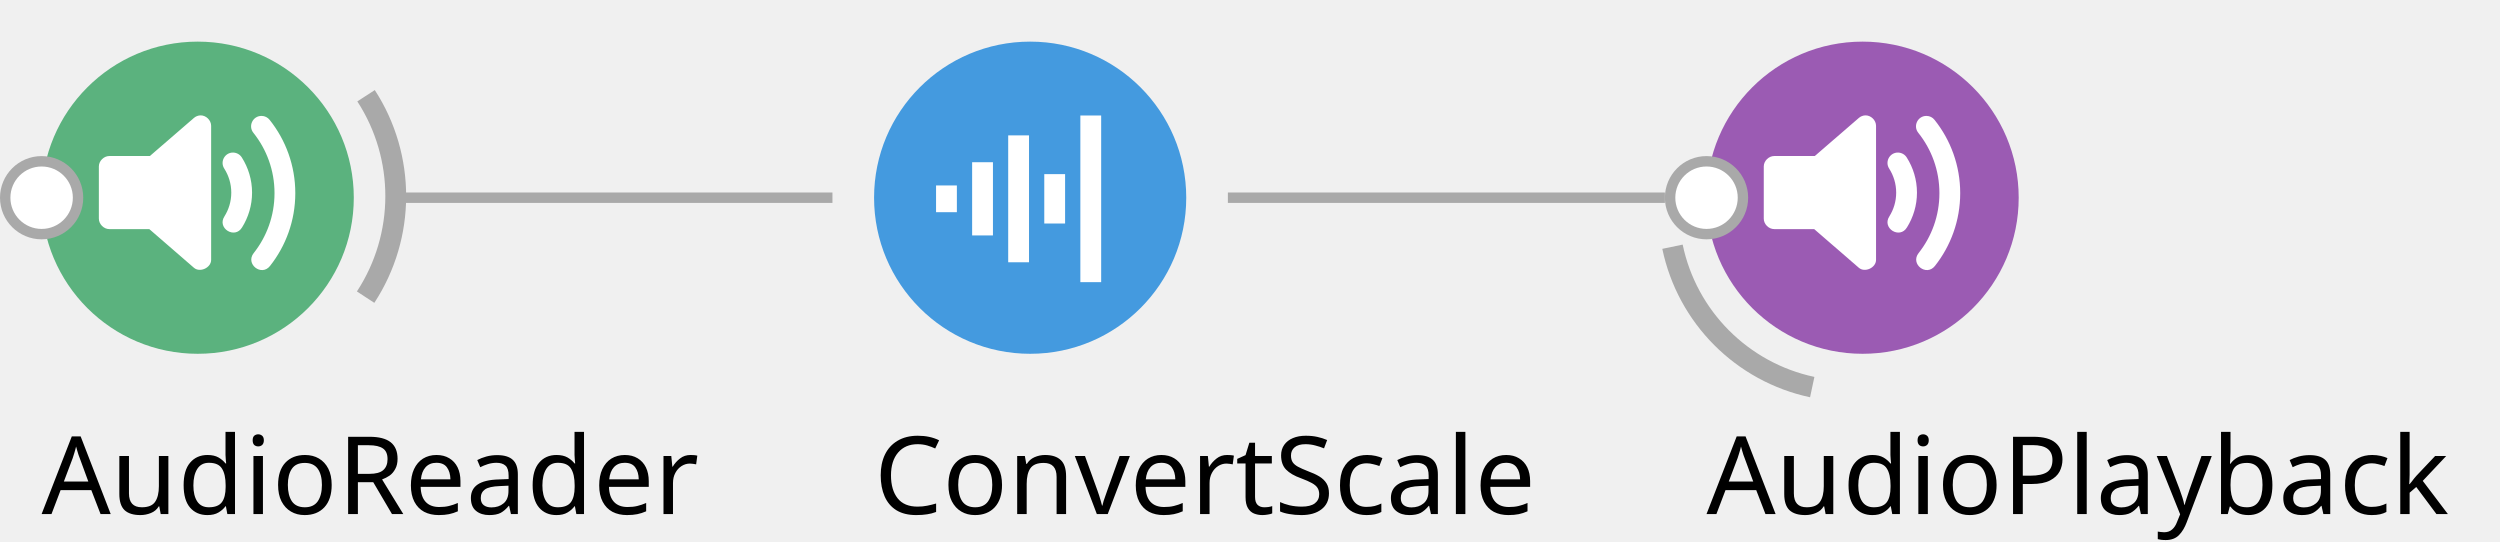
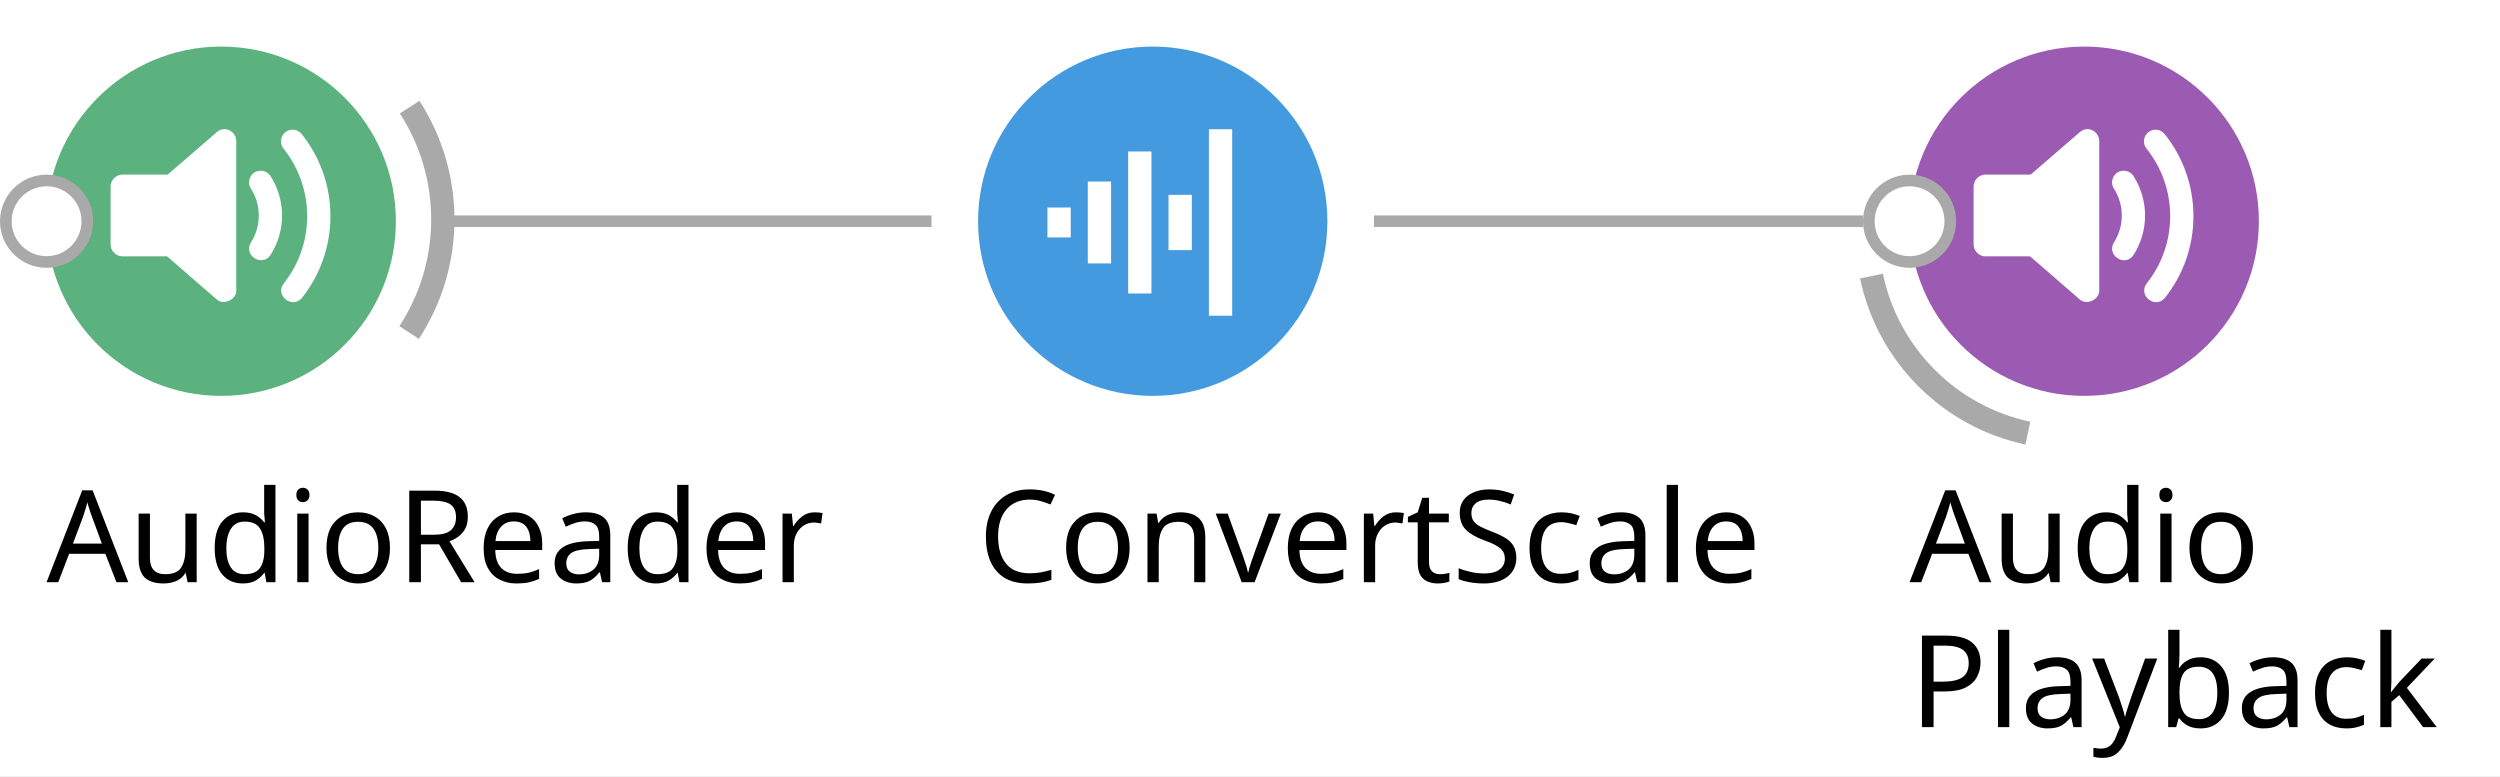
- <svg xmlns="http://www.w3.org/2000/svg" width="100mm" height="21.673mm" id="SvgGdi_output" version="1.1">
-   <g id="root_group" style="shape-rendering:auto" transform="scale(1.25851)">
-     <line x1="147.5" x2="200" y2="23.75" id="106" style="opacity:1;fill:none;stroke:#a9a9a9;stroke-width:1.25;stroke-linecap:butt;stroke-linejoin:miter;stroke-miterlimit:9" y1="23.75" />
-     <line x1="47.5" x2="100" y2="23.75" id="107" style="opacity:1;fill:none;stroke:#a9a9a9;stroke-width:1.25;stroke-linecap:butt;stroke-linejoin:miter;stroke-miterlimit:9" y1="23.75" />
-     <path style="opacity:1;fill:none;stroke:#a9a9a9;stroke-width:2;stroke-linecap:butt;stroke-linejoin:miter;stroke-miterlimit:9" id="108" transform="matrix(1.25,0,0,1.25,205,5)" d="M 10.158,33.2 C 3.405,31.759 -1.861,26.469 -3.271,19.71" />
-     <circle r="15" id="109" cx="15" cy="15" transform="matrix(1.25,0,0,1.25,205,5)" style="opacity:1;fill:#9b5bb3;stroke:none" />
-     <path style="opacity:1;fill:#ffffff;fill-rule:evenodd;stroke:none" id="110" transform="matrix(1.25,0,0,1.25,205,5)" d="m 15.262,7.087 c -0.228,0.01 -0.453,0.096 -0.625,0.247 l -4.235,3.66 h -3.898 c -0.523,0 -1.001,0.472 -1.003,0.995 v 5.025 c -0.002,0.526 0.478,1.005 1.003,1.003 h 3.841 l 4.293,3.717 c 0.576,0.496 1.652,0 1.653,-0.757 V 8.09 c 0.002,-0.534 -0.494,-1.018 -1.028,-1.003 z" />
-     <path style="opacity:1;fill:#ffffff;fill-rule:evenodd;stroke:none" id="111" transform="matrix(1.25,0,0,1.25,205,5)" d="m 19.242,11.136 c 0.618,0.974 0.982,2.137 0.982,3.379 0,1.223 -0.356,2.368 -0.957,3.332 -0.694,1.173 -2.443,0.083 -1.695,-1.057 0.414,-0.665 0.654,-1.438 0.654,-2.275 0,-0.852 -0.246,-1.637 -0.672,-2.309 -0.438,-0.672 0.054,-1.56 0.855,-1.545 0.34,0.01 0.654,0.185 0.832,0.475 z" />
-     <path style="opacity:1;fill:#ffffff;fill-rule:evenodd;stroke:none" id="112" transform="matrix(1.25,0,0,1.25,205,5)" d="m 21.92,7.528 c 1.537,1.929 2.459,4.379 2.459,7.035 0,2.638 -0.91,5.073 -2.43,6.996 -0.826,1.046 -2.394,-0.193 -1.568,-1.238 1.253,-1.585 2,-3.578 2,-5.758 0,-2.195 -0.756,-4.201 -2.023,-5.791 -0.538,-0.656 -0.065,-1.642 0.783,-1.633 0.306,0 0.593,0.147 0.779,0.389 z" />
-     <circle r="3.75" style="opacity:1;fill:none;stroke:#a9a9a9;stroke-width:2.5;stroke-linecap:butt;stroke-linejoin:miter;stroke-miterlimit:9" id="113" cx="205" cy="23.75" />
-     <circle r="3.75" style="opacity:1;fill:#ffffff;stroke:none" id="114" cx="205" cy="23.75" />
-     <text x="205" y="48.75" id="115" style="font-size:13px;font-family:'Microsoft Sans Serif';opacity:1;fill:#000000;stroke:none" clip-path="url(#117_text_clipper)">
-       <tspan id="119" dy="9.75pt">AudioPlayback</tspan>
+ <svg xmlns="http://www.w3.org/2000/svg" width="214.708" height="66.65" id="SvgGdi_output">
+   <rect id="background" height="100.00%" style="fill:rgb(255,255,255);" width="100.00%" y="0.00" x="0.00" />
+   <g style="shape-rendering:auto;" id="root_group">
+     <line y1="19.00" style="stroke:rgb(169,169,169);fill:none;stroke-linecap:butt;stroke-miterlimit:9;opacity:1;stroke-width:1;stroke-linejoin:miter;" id="168" x2="160.00" y2="19.00" x1="118.00" />
+     <line y1="19.00" style="stroke:rgb(169,169,169);fill:none;stroke-linecap:butt;stroke-miterlimit:9;opacity:1;stroke-width:1;stroke-linejoin:miter;" id="169" x2="80.00" y2="19.00" x1="38.00" />
+     <path style="stroke:rgb(169,169,169);fill:none;stroke-linecap:butt;stroke-miterlimit:9;opacity:1;stroke-width:2;stroke-linejoin:miter;" transform="matrix(1.00 0.00 0.00 1.00 164.00 4.00 ) " id="170" d="M 10.158 33.2 C 3.405 31.759 -1.861 26.469 -3.271 19.71 " />
+     <ellipse id="171" cy="15.00" cx="15.00" transform="matrix(1.00 0.00 0.00 1.00 164.00 4.00 ) " rx="15.00" ry="15.00" style="stroke:none;opacity:1;fill:rgb(155,91,179);" />
+     <path d="M 15.262 7.087 C 15.034 7.097 14.809 7.183 14.637 7.334 L 10.402 10.993 6.504 10.993 C 5.981 10.993 5.503 11.465 5.5 11.988 L 5.5 17.013 C 5.499 17.539 5.978 18.018 6.504 18.016 L 10.344 18.016 14.637 21.734 C 15.213 22.23 16.289 21.734 16.29 20.977 L 16.29 8.09 C 16.292 7.556 15.796 7.072 15.262 7.087 z " style="stroke:none;fill-rule:evenodd;opacity:1;fill:rgb(255,255,255);" transform="matrix(1.00 0.00 0.00 1.00 164.00 4.00 ) " id="172" />
+     <path d="M 19.242 11.136 C 19.86 12.11 20.224 13.273 20.224 14.515 20.224 15.738 19.868 16.883 19.267 17.847 18.573 19.02 16.825 17.93 17.572 16.79 17.987 16.125 18.226 15.352 18.226 14.515 18.226 13.663 17.98 12.877 17.555 12.206 17.116 11.535 17.608 10.646 18.41 10.661 18.75 10.671 19.064 10.847 19.242 11.136 z " style="stroke:none;fill-rule:evenodd;opacity:1;fill:rgb(255,255,255);" transform="matrix(1.00 0.00 0.00 1.00 164.00 4.00 ) " id="173" />
+     <path d="M 21.92 7.528 C 23.457 9.457 24.379 11.907 24.379 14.564 24.379 17.202 23.469 19.637 21.949 21.56 21.124 22.605 19.555 21.367 20.381 20.321 21.634 18.736 22.381 16.743 22.381 14.564 22.381 12.369 21.624 10.363 20.358 8.773 19.819 8.117 20.292 7.131 21.141 7.14 21.446 7.14 21.733 7.287 21.92 7.528 z " style="stroke:none;fill-rule:evenodd;opacity:1;fill:rgb(255,255,255);" transform="matrix(1.00 0.00 0.00 1.00 164.00 4.00 ) " id="174" />
+     <ellipse id="175" cy="19.00" cx="164.00" rx="3.00" ry="3.00" style="stroke:rgb(169,169,169);fill:none;stroke-linecap:butt;stroke-miterlimit:9;opacity:1;stroke-width:2;stroke-linejoin:miter;" />
+     <ellipse id="176" cy="19.00" cx="164.00" rx="3.00" ry="3.00" style="stroke:none;opacity:1;fill:rgb(255,255,255);" />
+     <text id="177" transform="matrix(1.00 0.00 0.00 1.00 0.00 0.00 ) " x="164.00px" y="39.00px" style="stroke:none;clip-path:url(#179_text_clipper);font-family:Microsoft Sans Serif;fill:rgb(0,0,0);font-size:8.25pt;opacity:1;">
+       <tspan dy="8.25pt" id="181">Audio</tspan>
    </text>
-     <circle r="15" id="121" cx="15" cy="15" transform="matrix(1.25,0,0,1.25,105,5)" style="opacity:1;fill:#449adf;stroke:none" />
-     <path id="122" transform="matrix(1.25,0,0,1.25,105,5)" style="opacity:1;fill:none;stroke:#ffffff;stroke-width:2;stroke-linecap:butt;stroke-linejoin:miter;stroke-miterlimit:9" d="M 20.824,23.115 V 7.099 M 17.357,17.48 v -4.746 m -3.467,8.471 V 9.01 M 10.424,18.625 V 11.59 M 6.957,16.392 V 13.822" />
-     <text x="105" y="48.75" id="123" style="font-size:13px;font-family:'Microsoft Sans Serif';opacity:1;fill:#000000;stroke:none" clip-path="url(#125_text_clipper)">
-       <tspan id="127" dy="9.75pt">ConvertScale</tspan>
+     <text id="183" transform="matrix(1.00 0.00 0.00 1.00 0.00 0.00 ) " x="164.00px" y="51.45px" style="stroke:none;clip-path:url(#185_text_clipper);font-family:Microsoft Sans Serif;fill:rgb(0,0,0);font-size:8.25pt;opacity:1;">
+       <tspan dy="8.25pt" id="187">Playback</tspan>
    </text>
-     <path style="opacity:1;fill:none;stroke:#a9a9a9;stroke-width:2;stroke-linecap:butt;stroke-linejoin:miter;stroke-miterlimit:9" id="129" transform="matrix(1.25,0,0,1.25,5,5)" d="m 31.179,5.2 c 3.82,5.892 3.802,13.482 -0.043,19.357" />
-     <circle r="15" id="130" cx="15" cy="15" transform="matrix(1.25,0,0,1.25,5,5)" style="opacity:1;fill:#5bb27e;stroke:none" />
-     <path style="opacity:1;fill:#ffffff;fill-rule:evenodd;stroke:none" id="131" transform="matrix(1.25,0,0,1.25,5,5)" d="m 15.262,7.087 c -0.228,0.01 -0.453,0.096 -0.625,0.247 l -4.235,3.66 h -3.898 c -0.523,0 -1.001,0.472 -1.003,0.995 v 5.025 c -0.002,0.526 0.478,1.005 1.003,1.003 h 3.841 l 4.293,3.717 c 0.576,0.496 1.652,0 1.653,-0.757 V 8.09 c 0.002,-0.534 -0.494,-1.018 -1.028,-1.003 z" />
-     <path style="opacity:1;fill:#ffffff;fill-rule:evenodd;stroke:none" id="132" transform="matrix(1.25,0,0,1.25,5,5)" d="m 19.242,11.136 c 0.618,0.974 0.982,2.137 0.982,3.379 0,1.223 -0.356,2.368 -0.957,3.332 -0.694,1.173 -2.443,0.083 -1.695,-1.057 0.414,-0.665 0.654,-1.438 0.654,-2.275 0,-0.852 -0.246,-1.637 -0.672,-2.309 -0.438,-0.672 0.054,-1.56 0.855,-1.545 0.34,0.01 0.654,0.185 0.832,0.475 z" />
-     <path style="opacity:1;fill:#ffffff;fill-rule:evenodd;stroke:none" id="133" transform="matrix(1.25,0,0,1.25,5,5)" d="m 21.92,7.528 c 1.537,1.929 2.459,4.379 2.459,7.035 0,2.638 -0.91,5.073 -2.43,6.996 -0.826,1.046 -2.394,-0.193 -1.568,-1.238 1.253,-1.585 2,-3.578 2,-5.758 0,-2.195 -0.756,-4.201 -2.023,-5.791 -0.538,-0.656 -0.065,-1.642 0.783,-1.633 0.306,0 0.593,0.147 0.779,0.389 z" />
-     <circle r="3.75" style="opacity:1;fill:none;stroke:#a9a9a9;stroke-width:2.5;stroke-linecap:butt;stroke-linejoin:miter;stroke-miterlimit:9" id="134" cx="5" cy="23.75" />
-     <circle r="3.75" style="opacity:1;fill:#ffffff;stroke:none" id="135" cx="5" cy="23.75" />
-     <text x="5" y="48.75" id="136" style="font-size:13px;font-family:'Microsoft Sans Serif';opacity:1;fill:#000000;stroke:none" clip-path="url(#138_text_clipper)">
-       <tspan id="140" dy="9.75pt">AudioReader</tspan>
+     <ellipse id="189" cy="15.00" cx="15.00" transform="matrix(1.00 0.00 0.00 1.00 84.00 4.00 ) " rx="15.00" ry="15.00" style="stroke:none;opacity:1;fill:rgb(68,154,223);" />
+     <path transform="matrix(1.00 0.00 0.00 1.00 84.00 4.00 ) " id="190" style="stroke:rgb(255,255,255);fill:none;stroke-linecap:butt;stroke-miterlimit:9;opacity:1;stroke-width:2;stroke-linejoin:miter;" d="M 20.824 23.115 20.824 7.099 M 17.357 17.48 17.357 12.734 M 13.89 21.205 13.89 9.01 M 10.424 18.625 10.424 11.59 M 6.957 16.392 6.957 13.822 " />
+     <text id="191" transform="matrix(1.00 0.00 0.00 1.00 0.00 0.00 ) " x="84.00px" y="39.00px" style="stroke:none;clip-path:url(#193_text_clipper);font-family:Microsoft Sans Serif;fill:rgb(0,0,0);font-size:8.25pt;opacity:1;">
+       <tspan dy="8.25pt" id="195">ConvertScale</tspan>
+     </text>
+     <path style="stroke:rgb(169,169,169);fill:none;stroke-linecap:butt;stroke-miterlimit:9;opacity:1;stroke-width:2;stroke-linejoin:miter;" transform="matrix(1.00 0.00 0.00 1.00 4.00 4.00 ) " id="197" d="M 31.179 5.2 C 34.998 11.092 34.981 18.682 31.136 24.557 " />
+     <ellipse id="198" cy="15.00" cx="15.00" transform="matrix(1.00 0.00 0.00 1.00 4.00 4.00 ) " rx="15.00" ry="15.00" style="stroke:none;opacity:1;fill:rgb(91,178,126);" />
+     <path d="M 15.262 7.087 C 15.034 7.097 14.809 7.183 14.637 7.334 L 10.402 10.993 6.504 10.993 C 5.981 10.993 5.503 11.465 5.5 11.988 L 5.5 17.013 C 5.499 17.539 5.978 18.018 6.504 18.016 L 10.344 18.016 14.637 21.734 C 15.213 22.23 16.289 21.734 16.29 20.977 L 16.29 8.09 C 16.292 7.556 15.796 7.072 15.262 7.087 z " style="stroke:none;fill-rule:evenodd;opacity:1;fill:rgb(255,255,255);" transform="matrix(1.00 0.00 0.00 1.00 4.00 4.00 ) " id="199" />
+     <path d="M 19.242 11.136 C 19.86 12.11 20.224 13.273 20.224 14.515 20.224 15.738 19.868 16.883 19.267 17.847 18.573 19.02 16.825 17.93 17.572 16.79 17.987 16.125 18.226 15.352 18.226 14.515 18.226 13.663 17.98 12.877 17.555 12.206 17.116 11.535 17.608 10.646 18.41 10.661 18.75 10.671 19.064 10.847 19.242 11.136 z " style="stroke:none;fill-rule:evenodd;opacity:1;fill:rgb(255,255,255);" transform="matrix(1.00 0.00 0.00 1.00 4.00 4.00 ) " id="200" />
+     <path d="M 21.92 7.528 C 23.457 9.457 24.379 11.907 24.379 14.564 24.379 17.202 23.469 19.637 21.949 21.56 21.124 22.605 19.555 21.367 20.381 20.321 21.634 18.736 22.381 16.743 22.381 14.564 22.381 12.369 21.624 10.363 20.358 8.773 19.819 8.117 20.292 7.131 21.141 7.14 21.446 7.14 21.733 7.287 21.92 7.528 z " style="stroke:none;fill-rule:evenodd;opacity:1;fill:rgb(255,255,255);" transform="matrix(1.00 0.00 0.00 1.00 4.00 4.00 ) " id="201" />
+     <ellipse id="202" cy="19.00" cx="4.00" rx="3.00" ry="3.00" style="stroke:rgb(169,169,169);fill:none;stroke-linecap:butt;stroke-miterlimit:9;opacity:1;stroke-width:2;stroke-linejoin:miter;" />
+     <ellipse id="203" cy="19.00" cx="4.00" rx="3.00" ry="3.00" style="stroke:none;opacity:1;fill:rgb(255,255,255);" />
+     <text id="204" transform="matrix(1.00 0.00 0.00 1.00 0.00 0.00 ) " x="4.00px" y="39.00px" style="stroke:none;clip-path:url(#206_text_clipper);font-family:Microsoft Sans Serif;fill:rgb(0,0,0);font-size:8.25pt;opacity:1;">
+       <tspan dy="8.25pt" id="208">AudioReader</tspan>
    </text>
  </g>
  <defs id="clips_hatches_and_gradients">
-     <clipPath id="117_text_clipper">
-       <rect id="118" width="93.07" height="16.34" x="205" y="48.75" />
+     <clipPath id="179_text_clipper">
+       <rect x="164.00" y="39.00" width="49.71" height="27.65" id="180" />
    </clipPath>
-     <clipPath id="125_text_clipper">
-       <rect id="126" width="84.78" height="16.34" x="105" y="48.75" />
+     <clipPath id="185_text_clipper">
+       <rect x="164.00" y="51.45" width="49.71" height="27.65" id="186" />
    </clipPath>
-     <clipPath id="138_text_clipper">
-       <rect id="139" width="82.56" height="16.34" x="5" y="48.75" />
+     <clipPath id="193_text_clipper">
+       <rect x="84.00" y="39.00" width="71.74" height="13.83" id="194" />
+     </clipPath>
+     <clipPath id="206_text_clipper">
+       <rect x="4.00" y="39.00" width="69.86" height="13.83" id="207" />
    </clipPath>
  </defs>
</svg>
